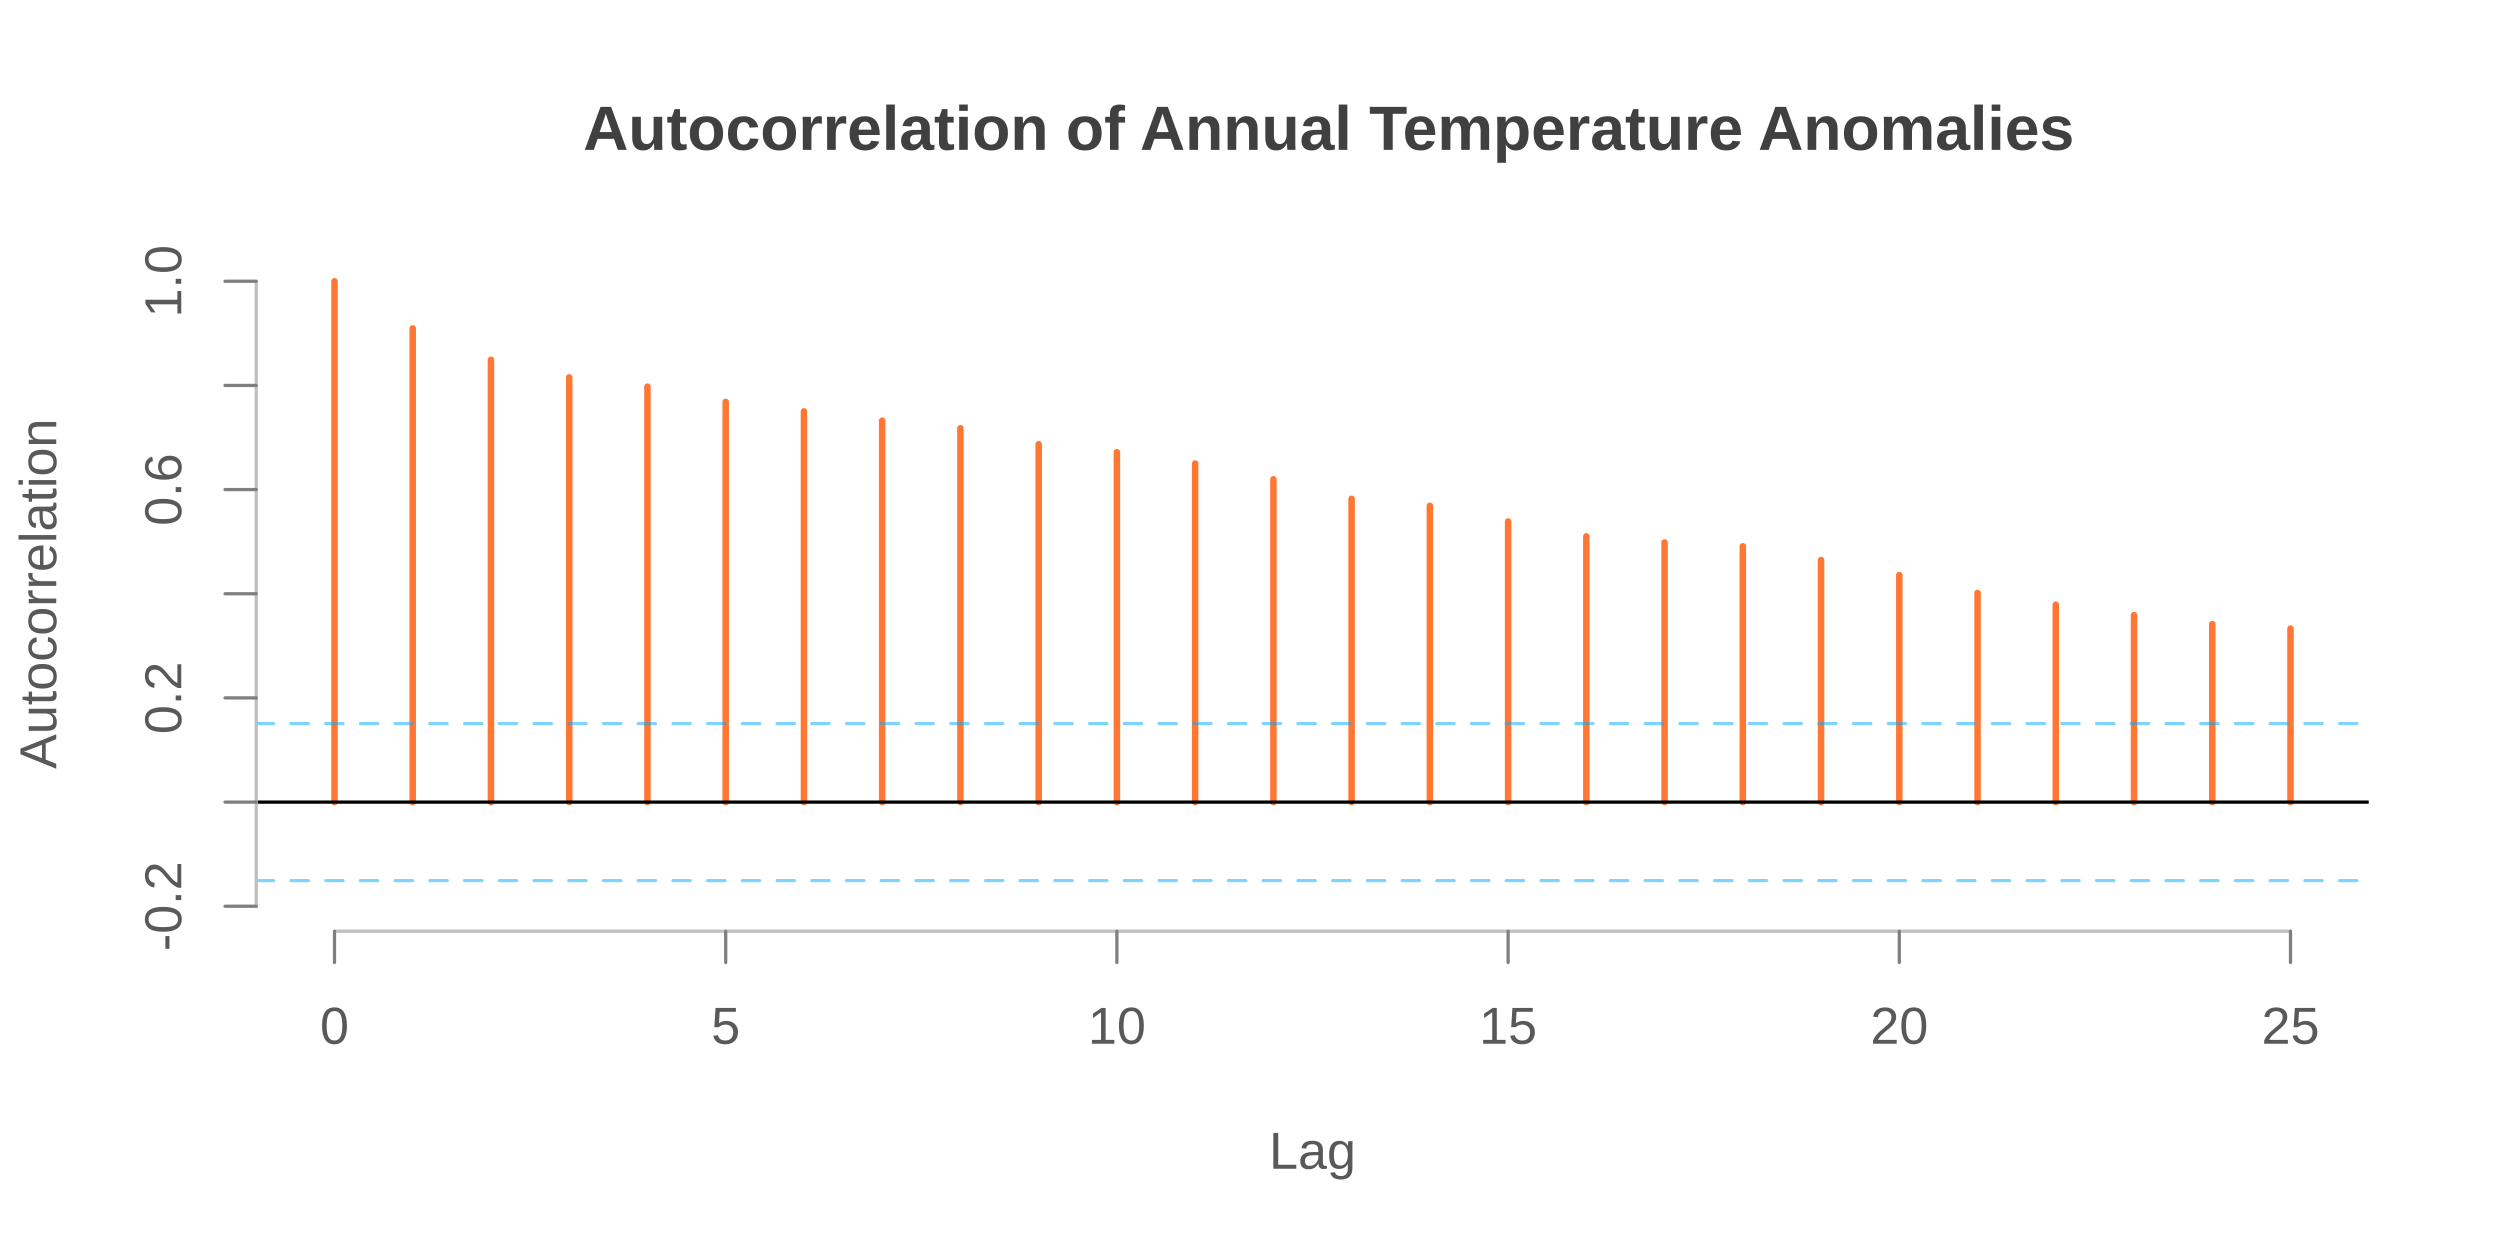
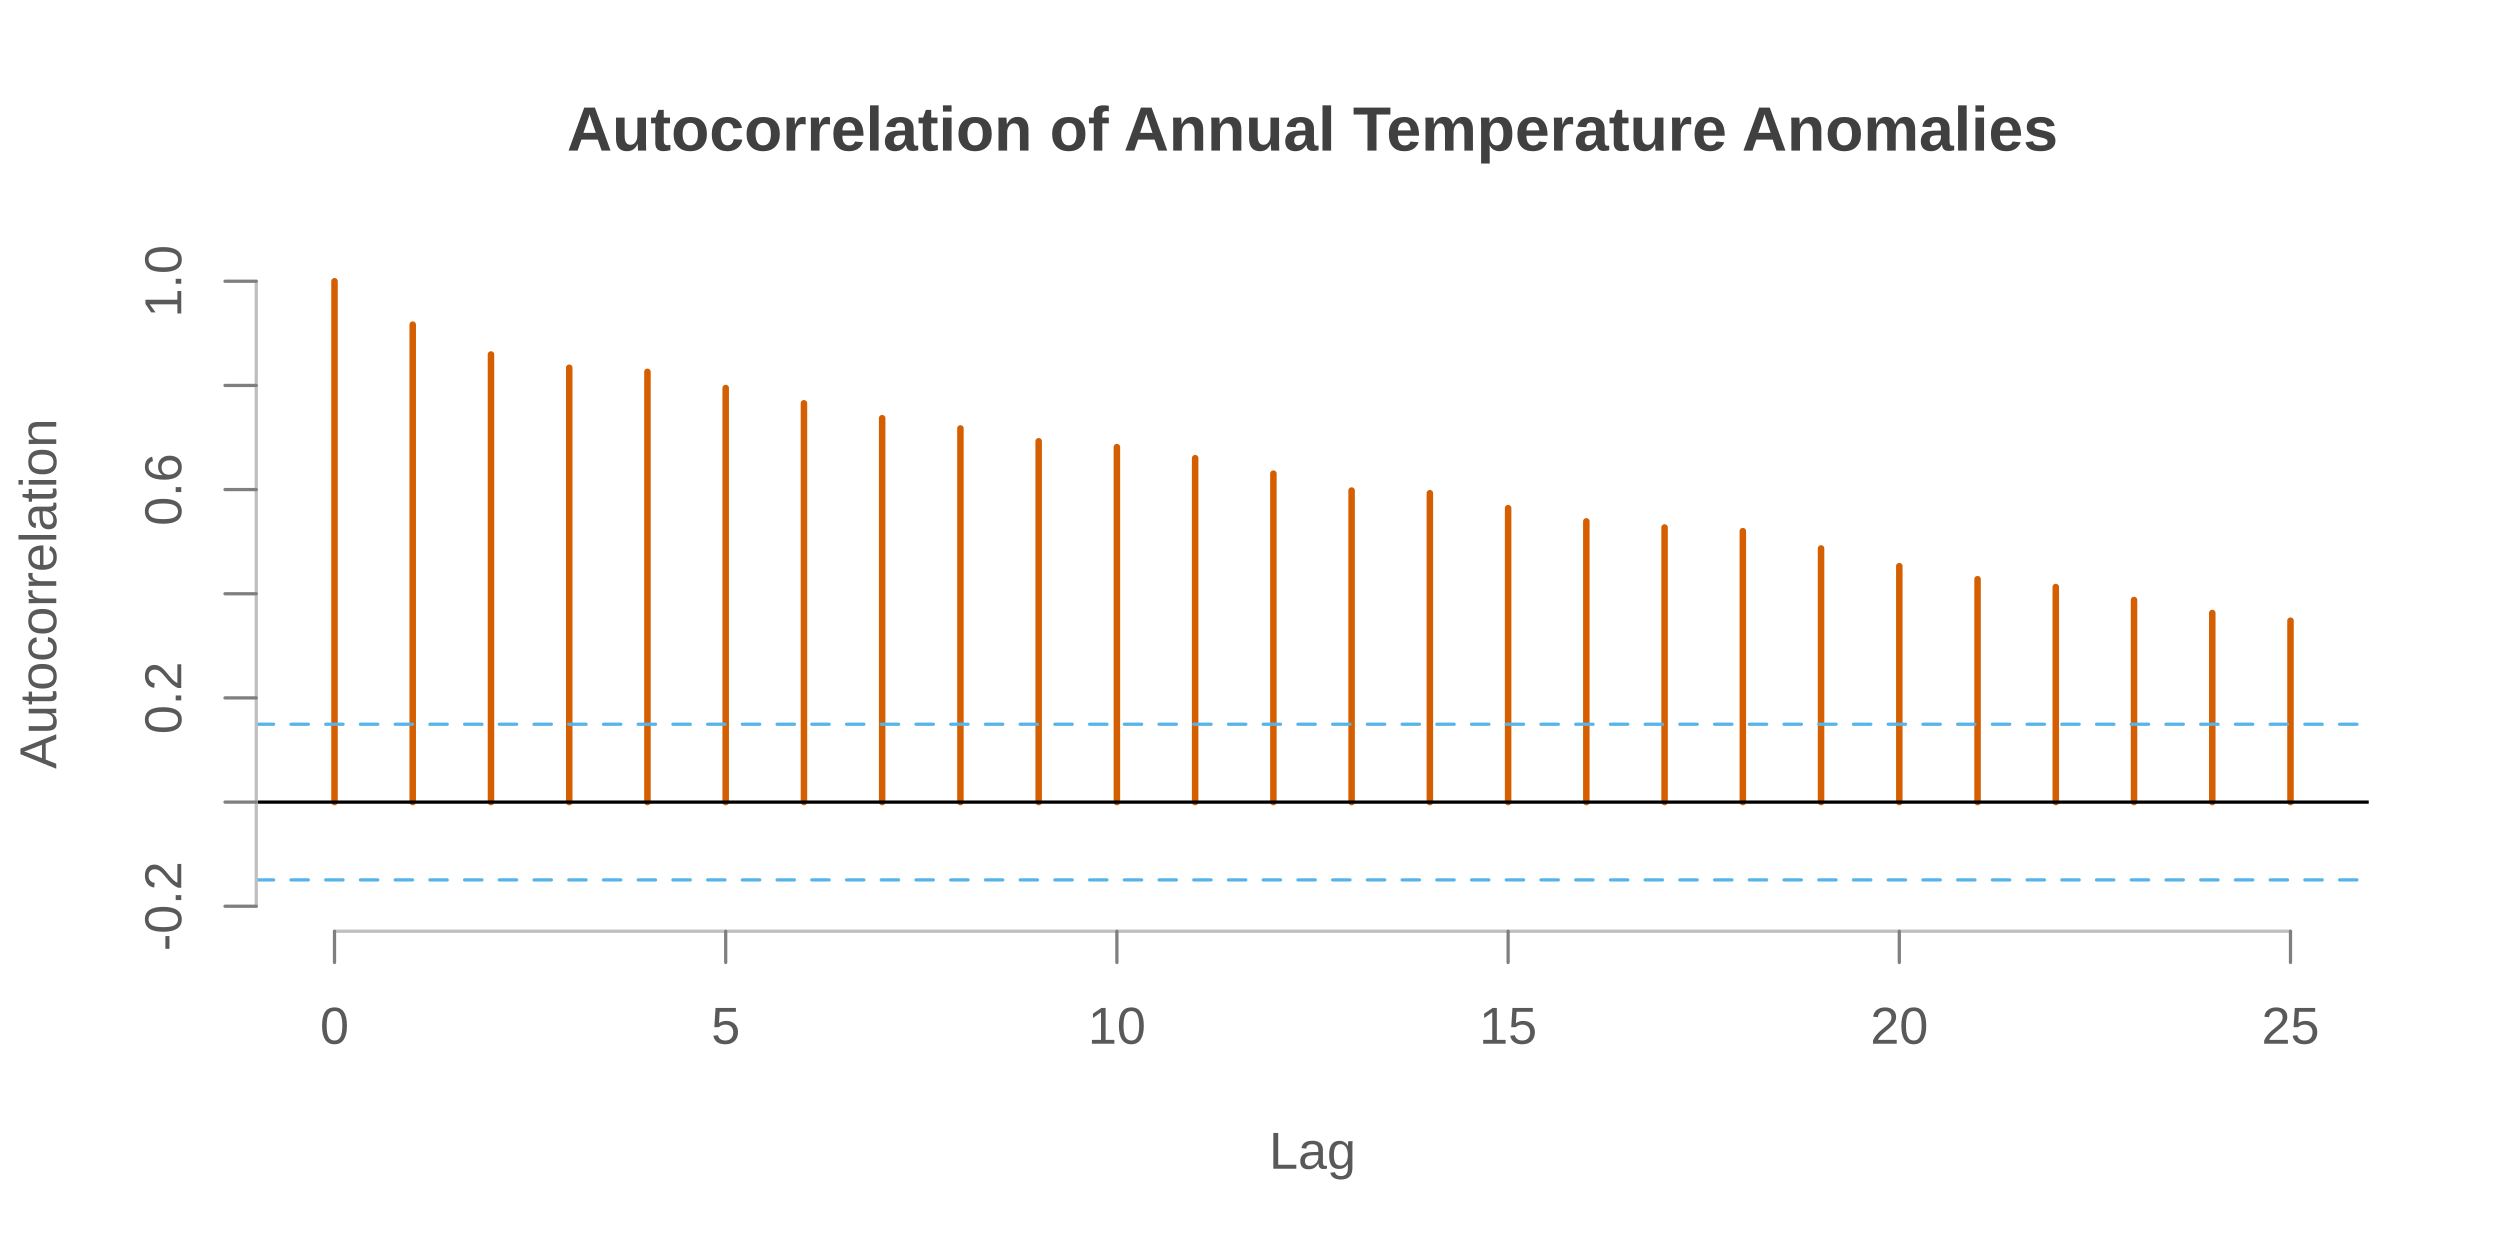
- <svg xmlns="http://www.w3.org/2000/svg" viewBox="0 0 576.00 288.00">
+ <svg xmlns="http://www.w3.org/2000/svg" class="svglite" width="576.00pt" height="288.00pt" viewBox="0 0 576.00 288.00">
  <defs>
    <style type="text/css">
-     line, polyline, path, rect, circle {
+     .svglite line, .svglite polyline, .svglite polygon, .svglite path, .svglite rect, .svglite circle {
      fill: none;
      stroke: #000000;
      stroke-linecap: round;
      stroke-linejoin: round;
      stroke-miterlimit: 10.00;
    }
+     .svglite text {
+       white-space: pre;
+     }
  </style>
  </defs>
  <rect width="100%" height="100%" style="stroke: none; fill: none;" />
  <defs>
-     <clipPath id="cpNTkuMDR8NTQ1Ljc2fDIxNC41Nnw1OS4wNA==">
+     <clipPath id="cpMC4wMHw1NzYuMDB8MC4wMHwyODguMDA=">
+       <rect x="0.00" y="0.00" width="576.00" height="288.00" />
+     </clipPath>
+   </defs>
+   <g clip-path="url(#cpMC4wMHw1NzYuMDB8MC4wMHwyODguMDA=)">
+ </g>
+   <defs>
+     <clipPath id="cpNTkuMDR8NTQ1Ljc2fDU5LjA0fDIxNC41Ng==">
      <rect x="59.04" y="59.04" width="486.72" height="155.52" />
    </clipPath>
  </defs>
-   <line x1="77.07" y1="184.80" x2="77.07" y2="64.80" style="stroke-width: 1.50; stroke: #FF5500; stroke-opacity: 0.80;" clip-path="url(#cpNTkuMDR8NTQ1Ljc2fDIxNC41Nnw1OS4wNA==)" />
-   <line x1="95.09" y1="184.80" x2="95.09" y2="75.66" style="stroke-width: 1.50; stroke: #FF5500; stroke-opacity: 0.80;" clip-path="url(#cpNTkuMDR8NTQ1Ljc2fDIxNC41Nnw1OS4wNA==)" />
-   <line x1="113.12" y1="184.80" x2="113.12" y2="82.90" style="stroke-width: 1.50; stroke: #FF5500; stroke-opacity: 0.80;" clip-path="url(#cpNTkuMDR8NTQ1Ljc2fDIxNC41Nnw1OS4wNA==)" />
-   <line x1="131.15" y1="184.80" x2="131.15" y2="86.94" style="stroke-width: 1.50; stroke: #FF5500; stroke-opacity: 0.80;" clip-path="url(#cpNTkuMDR8NTQ1Ljc2fDIxNC41Nnw1OS4wNA==)" />
-   <line x1="149.17" y1="184.80" x2="149.17" y2="89.08" style="stroke-width: 1.50; stroke: #FF5500; stroke-opacity: 0.80;" clip-path="url(#cpNTkuMDR8NTQ1Ljc2fDIxNC41Nnw1OS4wNA==)" />
-   <line x1="167.20" y1="184.80" x2="167.20" y2="92.60" style="stroke-width: 1.50; stroke: #FF5500; stroke-opacity: 0.80;" clip-path="url(#cpNTkuMDR8NTQ1Ljc2fDIxNC41Nnw1OS4wNA==)" />
-   <line x1="185.23" y1="184.80" x2="185.23" y2="94.78" style="stroke-width: 1.50; stroke: #FF5500; stroke-opacity: 0.80;" clip-path="url(#cpNTkuMDR8NTQ1Ljc2fDIxNC41Nnw1OS4wNA==)" />
-   <line x1="203.25" y1="184.80" x2="203.25" y2="96.92" style="stroke-width: 1.50; stroke: #FF5500; stroke-opacity: 0.80;" clip-path="url(#cpNTkuMDR8NTQ1Ljc2fDIxNC41Nnw1OS4wNA==)" />
-   <line x1="221.28" y1="184.80" x2="221.28" y2="98.67" style="stroke-width: 1.50; stroke: #FF5500; stroke-opacity: 0.80;" clip-path="url(#cpNTkuMDR8NTQ1Ljc2fDIxNC41Nnw1OS4wNA==)" />
-   <line x1="239.31" y1="184.80" x2="239.31" y2="102.35" style="stroke-width: 1.50; stroke: #FF5500; stroke-opacity: 0.80;" clip-path="url(#cpNTkuMDR8NTQ1Ljc2fDIxNC41Nnw1OS4wNA==)" />
-   <line x1="257.33" y1="184.80" x2="257.33" y2="104.18" style="stroke-width: 1.50; stroke: #FF5500; stroke-opacity: 0.80;" clip-path="url(#cpNTkuMDR8NTQ1Ljc2fDIxNC41Nnw1OS4wNA==)" />
-   <line x1="275.36" y1="184.80" x2="275.36" y2="106.79" style="stroke-width: 1.50; stroke: #FF5500; stroke-opacity: 0.80;" clip-path="url(#cpNTkuMDR8NTQ1Ljc2fDIxNC41Nnw1OS4wNA==)" />
-   <line x1="293.39" y1="184.80" x2="293.39" y2="110.42" style="stroke-width: 1.50; stroke: #FF5500; stroke-opacity: 0.80;" clip-path="url(#cpNTkuMDR8NTQ1Ljc2fDIxNC41Nnw1OS4wNA==)" />
-   <line x1="311.41" y1="184.80" x2="311.41" y2="114.93" style="stroke-width: 1.50; stroke: #FF5500; stroke-opacity: 0.80;" clip-path="url(#cpNTkuMDR8NTQ1Ljc2fDIxNC41Nnw1OS4wNA==)" />
-   <line x1="329.44" y1="184.80" x2="329.44" y2="116.55" style="stroke-width: 1.50; stroke: #FF5500; stroke-opacity: 0.80;" clip-path="url(#cpNTkuMDR8NTQ1Ljc2fDIxNC41Nnw1OS4wNA==)" />
-   <line x1="347.47" y1="184.80" x2="347.47" y2="120.15" style="stroke-width: 1.50; stroke: #FF5500; stroke-opacity: 0.80;" clip-path="url(#cpNTkuMDR8NTQ1Ljc2fDIxNC41Nnw1OS4wNA==)" />
-   <line x1="365.49" y1="184.80" x2="365.49" y2="123.58" style="stroke-width: 1.50; stroke: #FF5500; stroke-opacity: 0.80;" clip-path="url(#cpNTkuMDR8NTQ1Ljc2fDIxNC41Nnw1OS4wNA==)" />
-   <line x1="383.52" y1="184.80" x2="383.52" y2="124.98" style="stroke-width: 1.50; stroke: #FF5500; stroke-opacity: 0.80;" clip-path="url(#cpNTkuMDR8NTQ1Ljc2fDIxNC41Nnw1OS4wNA==)" />
-   <line x1="401.55" y1="184.80" x2="401.55" y2="125.87" style="stroke-width: 1.50; stroke: #FF5500; stroke-opacity: 0.80;" clip-path="url(#cpNTkuMDR8NTQ1Ljc2fDIxNC41Nnw1OS4wNA==)" />
-   <line x1="419.57" y1="184.80" x2="419.57" y2="129.03" style="stroke-width: 1.50; stroke: #FF5500; stroke-opacity: 0.80;" clip-path="url(#cpNTkuMDR8NTQ1Ljc2fDIxNC41Nnw1OS4wNA==)" />
-   <line x1="437.60" y1="184.80" x2="437.60" y2="132.48" style="stroke-width: 1.50; stroke: #FF5500; stroke-opacity: 0.80;" clip-path="url(#cpNTkuMDR8NTQ1Ljc2fDIxNC41Nnw1OS4wNA==)" />
-   <line x1="455.63" y1="184.80" x2="455.63" y2="136.63" style="stroke-width: 1.50; stroke: #FF5500; stroke-opacity: 0.80;" clip-path="url(#cpNTkuMDR8NTQ1Ljc2fDIxNC41Nnw1OS4wNA==)" />
-   <line x1="473.65" y1="184.80" x2="473.65" y2="139.32" style="stroke-width: 1.50; stroke: #FF5500; stroke-opacity: 0.80;" clip-path="url(#cpNTkuMDR8NTQ1Ljc2fDIxNC41Nnw1OS4wNA==)" />
-   <line x1="491.68" y1="184.80" x2="491.68" y2="141.72" style="stroke-width: 1.50; stroke: #FF5500; stroke-opacity: 0.80;" clip-path="url(#cpNTkuMDR8NTQ1Ljc2fDIxNC41Nnw1OS4wNA==)" />
-   <line x1="509.71" y1="184.80" x2="509.71" y2="143.79" style="stroke-width: 1.50; stroke: #FF5500; stroke-opacity: 0.80;" clip-path="url(#cpNTkuMDR8NTQ1Ljc2fDIxNC41Nnw1OS4wNA==)" />
-   <line x1="527.73" y1="184.80" x2="527.73" y2="144.82" style="stroke-width: 1.50; stroke: #FF5500; stroke-opacity: 0.80;" clip-path="url(#cpNTkuMDR8NTQ1Ljc2fDIxNC41Nnw1OS4wNA==)" />
-   <defs>
-     <clipPath id="cpMHw1NzZ8Mjg4fDA=">
-       <rect x="0.00" y="0.00" width="576.00" height="288.00" />
-     </clipPath>
-   </defs>
-   <g clip-path="url(#cpMHw1NzZ8Mjg4fDA=)">
-     <text x="292.39" y="269.28" style="font-size: 12.00px; fill: #595959; font-family: Arial;" textLength="20.02px" lengthAdjust="spacingAndGlyphs">Lag</text>
+   <g clip-path="url(#cpNTkuMDR8NTQ1Ljc2fDU5LjA0fDIxNC41Ng==)">
+     <line x1="77.07" y1="184.80" x2="77.07" y2="64.80" style="stroke-width: 1.50; stroke: #D55E00;" />
+     <line x1="95.09" y1="184.80" x2="95.09" y2="74.80" style="stroke-width: 1.50; stroke: #D55E00;" />
+     <line x1="113.12" y1="184.80" x2="113.12" y2="81.67" style="stroke-width: 1.50; stroke: #D55E00;" />
+     <line x1="131.15" y1="184.80" x2="131.15" y2="84.73" style="stroke-width: 1.50; stroke: #D55E00;" />
+     <line x1="149.17" y1="184.80" x2="149.17" y2="85.67" style="stroke-width: 1.50; stroke: #D55E00;" />
+     <line x1="167.20" y1="184.80" x2="167.20" y2="89.40" style="stroke-width: 1.50; stroke: #D55E00;" />
+     <line x1="185.23" y1="184.80" x2="185.23" y2="92.92" style="stroke-width: 1.50; stroke: #D55E00;" />
+     <line x1="203.25" y1="184.80" x2="203.25" y2="96.35" style="stroke-width: 1.50; stroke: #D55E00;" />
+     <line x1="221.28" y1="184.80" x2="221.28" y2="98.71" style="stroke-width: 1.50; stroke: #D55E00;" />
+     <line x1="239.31" y1="184.80" x2="239.31" y2="101.67" style="stroke-width: 1.50; stroke: #D55E00;" />
+     <line x1="257.33" y1="184.80" x2="257.33" y2="103.01" style="stroke-width: 1.50; stroke: #D55E00;" />
+     <line x1="275.36" y1="184.80" x2="275.36" y2="105.56" style="stroke-width: 1.50; stroke: #D55E00;" />
+     <line x1="293.39" y1="184.80" x2="293.39" y2="109.13" style="stroke-width: 1.50; stroke: #D55E00;" />
+     <line x1="311.41" y1="184.80" x2="311.41" y2="113.02" style="stroke-width: 1.50; stroke: #D55E00;" />
+     <line x1="329.44" y1="184.80" x2="329.44" y2="113.63" style="stroke-width: 1.50; stroke: #D55E00;" />
+     <line x1="347.47" y1="184.80" x2="347.47" y2="117.07" style="stroke-width: 1.50; stroke: #D55E00;" />
+     <line x1="365.49" y1="184.80" x2="365.49" y2="120.12" style="stroke-width: 1.50; stroke: #D55E00;" />
+     <line x1="383.52" y1="184.80" x2="383.52" y2="121.53" style="stroke-width: 1.50; stroke: #D55E00;" />
+     <line x1="401.55" y1="184.80" x2="401.55" y2="122.38" style="stroke-width: 1.50; stroke: #D55E00;" />
+     <line x1="419.57" y1="184.80" x2="419.57" y2="126.36" style="stroke-width: 1.50; stroke: #D55E00;" />
+     <line x1="437.60" y1="184.80" x2="437.60" y2="130.45" style="stroke-width: 1.50; stroke: #D55E00;" />
+     <line x1="455.63" y1="184.80" x2="455.63" y2="133.45" style="stroke-width: 1.50; stroke: #D55E00;" />
+     <line x1="473.65" y1="184.80" x2="473.65" y2="135.25" style="stroke-width: 1.50; stroke: #D55E00;" />
+     <line x1="491.68" y1="184.80" x2="491.68" y2="138.24" style="stroke-width: 1.50; stroke: #D55E00;" />
+     <line x1="509.71" y1="184.80" x2="509.71" y2="141.23" style="stroke-width: 1.50; stroke: #D55E00;" />
+     <line x1="527.73" y1="184.80" x2="527.73" y2="143.01" style="stroke-width: 1.50; stroke: #D55E00;" />
  </g>
-   <g clip-path="url(#cpMHw1NzZ8Mjg4fDA=)">
-     <text transform="translate(12.96,177.16) rotate(-90)" style="font-size: 12.00px; fill: #595959; font-family: Arial;" textLength="80.71px" lengthAdjust="spacingAndGlyphs">Autocorrelation</text>
+   <g clip-path="url(#cpMC4wMHw1NzYuMDB8MC4wMHwyODguMDA=)">
+     <text x="302.40" y="269.28" text-anchor="middle" style="font-size: 12.00px;fill: #595959; font-family: &quot;Arial&quot;;" textLength="20.02px" lengthAdjust="spacingAndGlyphs">Lag</text>
+     <text transform="translate(12.96,136.80) rotate(-90)" text-anchor="middle" style="font-size: 12.00px;fill: #595959; font-family: &quot;Arial&quot;;" textLength="80.71px" lengthAdjust="spacingAndGlyphs">Autocorrelation</text>
  </g>
-   <defs>
-     <clipPath id="cpNTkuMDR8NTQ1Ljc2fDIxNC41Nnw1OS4wNA==">
-       <rect x="59.04" y="59.04" width="486.72" height="155.52" />
-     </clipPath>
-   </defs>
-   <line x1="59.04" y1="184.80" x2="545.76" y2="184.80" style="stroke-width: 0.75;" clip-path="url(#cpNTkuMDR8NTQ1Ljc2fDIxNC41Nnw1OS4wNA==)" />
-   <line x1="59.04" y1="166.71" x2="545.76" y2="166.71" style="stroke-width: 0.75; stroke: #00AAFF; stroke-opacity: 0.50; stroke-dasharray: 4.00,4.00;" clip-path="url(#cpNTkuMDR8NTQ1Ljc2fDIxNC41Nnw1OS4wNA==)" />
-   <line x1="59.04" y1="202.89" x2="545.76" y2="202.89" style="stroke-width: 0.75; stroke: #00AAFF; stroke-opacity: 0.50; stroke-dasharray: 4.00,4.00;" clip-path="url(#cpNTkuMDR8NTQ1Ljc2fDIxNC41Nnw1OS4wNA==)" />
-   <defs>
-     <clipPath id="cpMHw1NzZ8Mjg4fDA=">
-       <rect x="0.00" y="0.00" width="576.00" height="288.00" />
-     </clipPath>
-   </defs>
-   <line x1="77.07" y1="214.56" x2="527.73" y2="214.56" style="stroke-width: 0.75; stroke: #BFBFBF;" clip-path="url(#cpMHw1NzZ8Mjg4fDA=)" />
-   <line x1="77.07" y1="214.56" x2="77.07" y2="221.76" style="stroke-width: 0.75; stroke: #7F7F7F;" clip-path="url(#cpMHw1NzZ8Mjg4fDA=)" />
-   <line x1="167.20" y1="214.56" x2="167.20" y2="221.76" style="stroke-width: 0.75; stroke: #7F7F7F;" clip-path="url(#cpMHw1NzZ8Mjg4fDA=)" />
-   <line x1="257.33" y1="214.56" x2="257.33" y2="221.76" style="stroke-width: 0.75; stroke: #7F7F7F;" clip-path="url(#cpMHw1NzZ8Mjg4fDA=)" />
-   <line x1="347.47" y1="214.56" x2="347.47" y2="221.76" style="stroke-width: 0.75; stroke: #7F7F7F;" clip-path="url(#cpMHw1NzZ8Mjg4fDA=)" />
-   <line x1="437.60" y1="214.56" x2="437.60" y2="221.76" style="stroke-width: 0.75; stroke: #7F7F7F;" clip-path="url(#cpMHw1NzZ8Mjg4fDA=)" />
-   <line x1="527.73" y1="214.56" x2="527.73" y2="221.76" style="stroke-width: 0.75; stroke: #7F7F7F;" clip-path="url(#cpMHw1NzZ8Mjg4fDA=)" />
-   <g clip-path="url(#cpMHw1NzZ8Mjg4fDA=)">
-     <text x="73.73" y="240.48" style="font-size: 12.00px; fill: #595959; font-family: Arial;" textLength="6.67px" lengthAdjust="spacingAndGlyphs">0</text>
+   <g clip-path="url(#cpNTkuMDR8NTQ1Ljc2fDU5LjA0fDIxNC41Ng==)">
+     <line x1="59.04" y1="184.80" x2="545.76" y2="184.80" style="stroke-width: 0.75;" />
+     <line x1="59.04" y1="166.87" x2="545.76" y2="166.87" style="stroke-width: 0.75; stroke: #56B4E9; stroke-dasharray: 4.00,4.00;" />
+     <line x1="59.04" y1="202.73" x2="545.76" y2="202.73" style="stroke-width: 0.75; stroke: #56B4E9; stroke-dasharray: 4.00,4.00;" />
  </g>
-   <g clip-path="url(#cpMHw1NzZ8Mjg4fDA=)">
-     <text x="163.86" y="240.48" style="font-size: 12.00px; fill: #595959; font-family: Arial;" textLength="6.67px" lengthAdjust="spacingAndGlyphs">5</text>
-   </g>
-   <g clip-path="url(#cpMHw1NzZ8Mjg4fDA=)">
-     <text x="250.66" y="240.48" style="font-size: 12.00px; fill: #595959; font-family: Arial;" textLength="13.35px" lengthAdjust="spacingAndGlyphs">10</text>
-   </g>
-   <g clip-path="url(#cpMHw1NzZ8Mjg4fDA=)">
-     <text x="340.79" y="240.48" style="font-size: 12.00px; fill: #595959; font-family: Arial;" textLength="13.35px" lengthAdjust="spacingAndGlyphs">15</text>
-   </g>
-   <g clip-path="url(#cpMHw1NzZ8Mjg4fDA=)">
-     <text x="430.93" y="240.48" style="font-size: 12.00px; fill: #595959; font-family: Arial;" textLength="13.35px" lengthAdjust="spacingAndGlyphs">20</text>
-   </g>
-   <g clip-path="url(#cpMHw1NzZ8Mjg4fDA=)">
-     <text x="521.06" y="240.48" style="font-size: 12.00px; fill: #595959; font-family: Arial;" textLength="13.35px" lengthAdjust="spacingAndGlyphs">25</text>
-   </g>
-   <line x1="59.04" y1="208.80" x2="59.04" y2="64.80" style="stroke-width: 0.75; stroke: #BFBFBF;" clip-path="url(#cpMHw1NzZ8Mjg4fDA=)" />
-   <line x1="59.04" y1="208.80" x2="51.84" y2="208.80" style="stroke-width: 0.75; stroke: #7F7F7F;" clip-path="url(#cpMHw1NzZ8Mjg4fDA=)" />
-   <line x1="59.04" y1="184.80" x2="51.84" y2="184.80" style="stroke-width: 0.75; stroke: #7F7F7F;" clip-path="url(#cpMHw1NzZ8Mjg4fDA=)" />
-   <line x1="59.04" y1="160.80" x2="51.84" y2="160.80" style="stroke-width: 0.75; stroke: #7F7F7F;" clip-path="url(#cpMHw1NzZ8Mjg4fDA=)" />
-   <line x1="59.04" y1="136.80" x2="51.84" y2="136.80" style="stroke-width: 0.75; stroke: #7F7F7F;" clip-path="url(#cpMHw1NzZ8Mjg4fDA=)" />
-   <line x1="59.04" y1="112.80" x2="51.84" y2="112.80" style="stroke-width: 0.75; stroke: #7F7F7F;" clip-path="url(#cpMHw1NzZ8Mjg4fDA=)" />
-   <line x1="59.04" y1="88.80" x2="51.84" y2="88.80" style="stroke-width: 0.75; stroke: #7F7F7F;" clip-path="url(#cpMHw1NzZ8Mjg4fDA=)" />
-   <line x1="59.04" y1="64.80" x2="51.84" y2="64.80" style="stroke-width: 0.75; stroke: #7F7F7F;" clip-path="url(#cpMHw1NzZ8Mjg4fDA=)" />
-   <g clip-path="url(#cpMHw1NzZ8Mjg4fDA=)">
-     <text transform="translate(41.76,219.14) rotate(-90)" style="font-size: 12.00px; fill: #595959; font-family: Arial;" textLength="20.68px" lengthAdjust="spacingAndGlyphs">-0.2</text>
-   </g>
-   <g clip-path="url(#cpMHw1NzZ8Mjg4fDA=)">
-     <text transform="translate(41.76,169.14) rotate(-90)" style="font-size: 12.00px; fill: #595959; font-family: Arial;" textLength="16.68px" lengthAdjust="spacingAndGlyphs">0.2</text>
-   </g>
-   <g clip-path="url(#cpMHw1NzZ8Mjg4fDA=)">
-     <text transform="translate(41.76,121.14) rotate(-90)" style="font-size: 12.00px; fill: #595959; font-family: Arial;" textLength="16.68px" lengthAdjust="spacingAndGlyphs">0.6</text>
-   </g>
-   <g clip-path="url(#cpMHw1NzZ8Mjg4fDA=)">
-     <text transform="translate(41.76,73.14) rotate(-90)" style="font-size: 12.00px; fill: #595959; font-family: Arial;" textLength="16.68px" lengthAdjust="spacingAndGlyphs">1.0</text>
-   </g>
-   <g clip-path="url(#cpMHw1NzZ8Mjg4fDA=)">
-     <text x="134.38" y="34.53" style="font-size: 14.40px; font-weight: bold; fill: #404040; font-family: Arial;" textLength="336.05px" lengthAdjust="spacingAndGlyphs">Autocorrelation of Annual Temperature Anomalies</text>
+   <g clip-path="url(#cpMC4wMHw1NzYuMDB8MC4wMHwyODguMDA=)">
+     <line x1="77.07" y1="214.56" x2="527.73" y2="214.56" style="stroke-width: 0.75; stroke: #BFBFBF;" />
+     <line x1="77.07" y1="214.56" x2="77.07" y2="221.76" style="stroke-width: 0.75; stroke: #7F7F7F;" />
+     <line x1="167.20" y1="214.56" x2="167.20" y2="221.76" style="stroke-width: 0.75; stroke: #7F7F7F;" />
+     <line x1="257.33" y1="214.56" x2="257.33" y2="221.76" style="stroke-width: 0.75; stroke: #7F7F7F;" />
+     <line x1="347.47" y1="214.56" x2="347.47" y2="221.76" style="stroke-width: 0.75; stroke: #7F7F7F;" />
+     <line x1="437.60" y1="214.56" x2="437.60" y2="221.76" style="stroke-width: 0.75; stroke: #7F7F7F;" />
+     <line x1="527.73" y1="214.56" x2="527.73" y2="221.76" style="stroke-width: 0.75; stroke: #7F7F7F;" />
+     <text x="77.07" y="240.48" text-anchor="middle" style="font-size: 12.00px;fill: #595959; font-family: &quot;Arial&quot;;" textLength="6.67px" lengthAdjust="spacingAndGlyphs">0</text>
+     <text x="167.20" y="240.48" text-anchor="middle" style="font-size: 12.00px;fill: #595959; font-family: &quot;Arial&quot;;" textLength="6.67px" lengthAdjust="spacingAndGlyphs">5</text>
+     <text x="257.33" y="240.48" text-anchor="middle" style="font-size: 12.00px;fill: #595959; font-family: &quot;Arial&quot;;" textLength="13.35px" lengthAdjust="spacingAndGlyphs">10</text>
+     <text x="347.47" y="240.48" text-anchor="middle" style="font-size: 12.00px;fill: #595959; font-family: &quot;Arial&quot;;" textLength="13.35px" lengthAdjust="spacingAndGlyphs">15</text>
+     <text x="437.60" y="240.48" text-anchor="middle" style="font-size: 12.00px;fill: #595959; font-family: &quot;Arial&quot;;" textLength="13.35px" lengthAdjust="spacingAndGlyphs">20</text>
+     <text x="527.73" y="240.48" text-anchor="middle" style="font-size: 12.00px;fill: #595959; font-family: &quot;Arial&quot;;" textLength="13.35px" lengthAdjust="spacingAndGlyphs">25</text>
+     <line x1="59.04" y1="208.80" x2="59.04" y2="64.80" style="stroke-width: 0.75; stroke: #BFBFBF;" />
+     <line x1="59.04" y1="208.80" x2="51.84" y2="208.80" style="stroke-width: 0.75; stroke: #7F7F7F;" />
+     <line x1="59.04" y1="184.80" x2="51.84" y2="184.80" style="stroke-width: 0.75; stroke: #7F7F7F;" />
+     <line x1="59.04" y1="160.80" x2="51.84" y2="160.80" style="stroke-width: 0.75; stroke: #7F7F7F;" />
+     <line x1="59.04" y1="136.80" x2="51.84" y2="136.80" style="stroke-width: 0.75; stroke: #7F7F7F;" />
+     <line x1="59.04" y1="112.80" x2="51.84" y2="112.80" style="stroke-width: 0.75; stroke: #7F7F7F;" />
+     <line x1="59.04" y1="88.80" x2="51.84" y2="88.80" style="stroke-width: 0.75; stroke: #7F7F7F;" />
+     <line x1="59.04" y1="64.80" x2="51.84" y2="64.80" style="stroke-width: 0.75; stroke: #7F7F7F;" />
+     <text transform="translate(41.76,208.80) rotate(-90)" text-anchor="middle" style="font-size: 12.00px;fill: #595959; font-family: &quot;Arial&quot;;" textLength="20.68px" lengthAdjust="spacingAndGlyphs">-0.2</text>
+     <text transform="translate(41.76,160.80) rotate(-90)" text-anchor="middle" style="font-size: 12.00px;fill: #595959; font-family: &quot;Arial&quot;;" textLength="16.68px" lengthAdjust="spacingAndGlyphs">0.2</text>
+     <text transform="translate(41.76,112.80) rotate(-90)" text-anchor="middle" style="font-size: 12.00px;fill: #595959; font-family: &quot;Arial&quot;;" textLength="16.68px" lengthAdjust="spacingAndGlyphs">0.6</text>
+     <text transform="translate(41.76,64.80) rotate(-90)" text-anchor="middle" style="font-size: 12.00px;fill: #595959; font-family: &quot;Arial&quot;;" textLength="16.68px" lengthAdjust="spacingAndGlyphs">1.0</text>
+     <text x="302.40" y="34.70" text-anchor="middle" style="font-size: 14.40px; font-weight: bold;fill: #404040; font-family: &quot;Arial&quot;;" textLength="345.48px" lengthAdjust="spacingAndGlyphs">Autocorrelation of Annual Temperature Anomalies</text>
  </g>
</svg>
